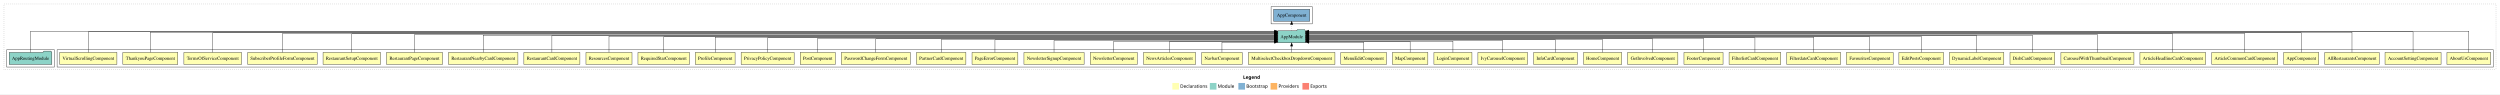
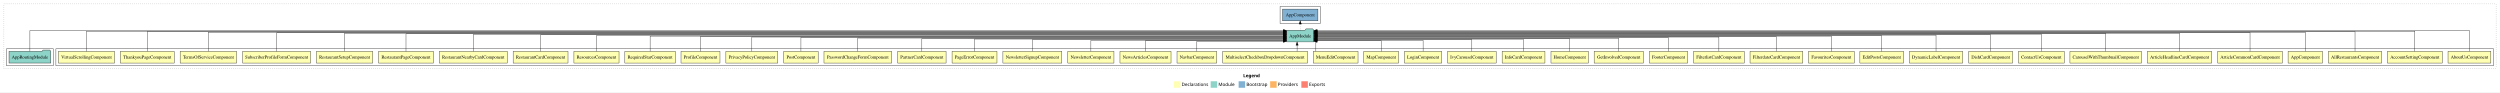
- <svg xmlns="http://www.w3.org/2000/svg" width="7533pt" height="284pt" viewBox="0.00 0.00 7533.00 284.00">
+ <svg xmlns="http://www.w3.org/2000/svg" width="7691pt" height="284pt" viewBox="0.00 0.00 7691.00 284.00">
  <g id="graph0" class="graph" transform="scale(1 1) rotate(0) translate(4 280)">
-     <polygon fill="white" stroke="transparent" points="-4,4 -4,-280 7529,-280 7529,4 -4,4" />
-     <text text-anchor="start" x="3741.51" y="-42.4" font-family="sans-serif" font-weight="bold" font-size="14.00">Legend</text>
-     <polygon fill="#ffffb3" stroke="transparent" points="3528.5,-10 3528.5,-30 3548.5,-30 3548.5,-10 3528.5,-10" />
-     <text text-anchor="start" x="3552.13" y="-15.4" font-family="sans-serif" font-size="14.00">  Declarations</text>
-     <polygon fill="#8dd3c7" stroke="transparent" points="3641.5,-10 3641.5,-30 3661.5,-30 3661.5,-10 3641.5,-10" />
-     <text text-anchor="start" x="3665.23" y="-15.4" font-family="sans-serif" font-size="14.00">  Module</text>
-     <polygon fill="#80b1d3" stroke="transparent" points="3727.5,-10 3727.5,-30 3747.5,-30 3747.5,-10 3727.5,-10" />
-     <text text-anchor="start" x="3751.28" y="-15.4" font-family="sans-serif" font-size="14.00">  Bootstrap</text>
-     <polygon fill="#fdb462" stroke="transparent" points="3824.5,-10 3824.5,-30 3844.5,-30 3844.5,-10 3824.5,-10" />
-     <text text-anchor="start" x="3848.17" y="-15.4" font-family="sans-serif" font-size="14.00">  Providers</text>
-     <polygon fill="#fb8072" stroke="transparent" points="3920.5,-10 3920.5,-30 3940.5,-30 3940.5,-10 3920.5,-10" />
-     <text text-anchor="start" x="3944.23" y="-15.4" font-family="sans-serif" font-size="14.00">  Exports</text>
+     <polygon fill="white" stroke="transparent" points="-4,4 -4,-280 7687,-280 7687,4 -4,4" />
+     <text text-anchor="start" x="3820.51" y="-42.4" font-family="sans-serif" font-weight="bold" font-size="14.00">Legend</text>
+     <polygon fill="#ffffb3" stroke="transparent" points="3607.5,-10 3607.5,-30 3627.5,-30 3627.5,-10 3607.5,-10" />
+     <text text-anchor="start" x="3631.13" y="-15.4" font-family="sans-serif" font-size="14.00">  Declarations</text>
+     <polygon fill="#8dd3c7" stroke="transparent" points="3720.5,-10 3720.5,-30 3740.5,-30 3740.5,-10 3720.5,-10" />
+     <text text-anchor="start" x="3744.23" y="-15.4" font-family="sans-serif" font-size="14.00">  Module</text>
+     <polygon fill="#80b1d3" stroke="transparent" points="3806.5,-10 3806.5,-30 3826.5,-30 3826.5,-10 3806.5,-10" />
+     <text text-anchor="start" x="3830.28" y="-15.4" font-family="sans-serif" font-size="14.00">  Bootstrap</text>
+     <polygon fill="#fdb462" stroke="transparent" points="3903.5,-10 3903.5,-30 3923.5,-30 3923.5,-10 3903.5,-10" />
+     <text text-anchor="start" x="3927.17" y="-15.4" font-family="sans-serif" font-size="14.00">  Providers</text>
+     <polygon fill="#fb8072" stroke="transparent" points="3999.5,-10 3999.5,-30 4019.5,-30 4019.5,-10 3999.5,-10" />
+     <text text-anchor="start" x="4023.23" y="-15.4" font-family="sans-serif" font-size="14.00">  Exports</text>
    <g id="clust1" class="cluster">
-       <polygon fill="none" stroke="black" stroke-dasharray="1,5" points="8,-70 8,-268 7517,-268 7517,-70 8,-70" />
+       <polygon fill="none" stroke="black" stroke-dasharray="1,5" points="8,-70 8,-268 7675,-268 7675,-70 8,-70" />
    </g>
    <g id="clust2" class="cluster">
-       <polygon fill="none" stroke="black" points="168,-78 168,-130 7509,-130 7509,-78 168,-78" />
-     </g>
-     <g id="clust45" class="cluster">
+       <polygon fill="none" stroke="black" points="168,-78 168,-130 7667,-130 7667,-78 168,-78" />
+     </g>
+     <g id="clust46" class="cluster">
      <polygon fill="none" stroke="black" points="16,-78 16,-130 160,-130 160,-78 16,-78" />
    </g>
-     <g id="clust47" class="cluster">
-       <polygon fill="none" stroke="black" points="3826,-208 3826,-260 3950,-260 3950,-208 3826,-208" />
+     <g id="clust48" class="cluster">
+       <polygon fill="none" stroke="black" points="3934,-208 3934,-260 4058,-260 4058,-208 3934,-208" />
    </g>
    <g id="node1" class="node">
-       <polygon fill="#ffffb3" stroke="black" points="7500.88,-122 7369.12,-122 7369.12,-86 7500.88,-86 7500.88,-122" />
-       <text text-anchor="middle" x="7435" y="-99.8" font-family="Times,serif" font-size="14.00">AboutUsComponent</text>
-     </g>
-     <g id="node43" class="node">
-       <polygon fill="#8dd3c7" stroke="black" points="3929.66,-187 3926.66,-191 3905.66,-191 3902.66,-187 3846.34,-187 3846.34,-151 3929.66,-151 3929.66,-187" />
-       <text text-anchor="middle" x="3888" y="-164.8" font-family="Times,serif" font-size="14.00">AppModule</text>
+       <polygon fill="#ffffb3" stroke="black" points="7658.88,-122 7527.12,-122 7527.12,-86 7658.88,-86 7658.88,-122" />
+       <text text-anchor="middle" x="7593" y="-99.8" font-family="Times,serif" font-size="14.00">AboutUsComponent</text>
+     </g>
+     <g id="node44" class="node">
+       <polygon fill="#8dd3c7" stroke="black" points="4037.66,-187 4034.66,-191 4013.66,-191 4010.66,-187 3954.34,-187 3954.34,-151 4037.66,-151 4037.66,-187" />
+       <text text-anchor="middle" x="3996" y="-164.8" font-family="Times,serif" font-size="14.00">AppModule</text>
    </g>
    <g id="edge1" class="edge">
-       <path fill="none" stroke="black" d="M7435,-122.2C7435,-146.36 7435,-186 7435,-186 7435,-186 3939.68,-186 3939.68,-186" />
-       <polygon fill="black" stroke="black" points="3939.68,-182.5 3929.68,-186 3939.68,-189.5 3939.68,-182.5" />
+       <path fill="none" stroke="black" d="M7593,-122.2C7593,-146.36 7593,-186 7593,-186 7593,-186 4047.95,-186 4047.95,-186" />
+       <polygon fill="black" stroke="black" points="4047.95,-182.5 4037.95,-186 4047.95,-189.5 4047.95,-182.5" />
    </g>
    <g id="node2" class="node">
-       <polygon fill="#ffffb3" stroke="black" points="7351.43,-122 7182.57,-122 7182.57,-86 7351.43,-86 7351.43,-122" />
-       <text text-anchor="middle" x="7267" y="-99.8" font-family="Times,serif" font-size="14.00">AccountSettingComponent</text>
+       <polygon fill="#ffffb3" stroke="black" points="7509.43,-122 7340.57,-122 7340.57,-86 7509.43,-86 7509.43,-122" />
+       <text text-anchor="middle" x="7425" y="-99.8" font-family="Times,serif" font-size="14.00">AccountSettingComponent</text>
    </g>
    <g id="edge2" class="edge">
-       <path fill="none" stroke="black" d="M7267,-122.15C7267,-145.76 7267,-184 7267,-184 7267,-184 3939.81,-184 3939.81,-184" />
-       <polygon fill="black" stroke="black" points="3939.81,-180.5 3929.81,-184 3939.81,-187.5 3939.81,-180.5" />
+       <path fill="none" stroke="black" d="M7425,-122.15C7425,-145.76 7425,-184 7425,-184 7425,-184 4047.81,-184 4047.81,-184" />
+       <polygon fill="black" stroke="black" points="4047.81,-180.5 4037.81,-184 4047.81,-187.5 4047.81,-180.5" />
    </g>
    <g id="node3" class="node">
-       <polygon fill="#ffffb3" stroke="black" points="7165.03,-122 7000.97,-122 7000.97,-86 7165.03,-86 7165.03,-122" />
-       <text text-anchor="middle" x="7083" y="-99.8" font-family="Times,serif" font-size="14.00">AllRestaurantsComponent</text>
+       <polygon fill="#ffffb3" stroke="black" points="7323.03,-122 7158.97,-122 7158.97,-86 7323.03,-86 7323.03,-122" />
+       <text text-anchor="middle" x="7241" y="-99.8" font-family="Times,serif" font-size="14.00">AllRestaurantsComponent</text>
    </g>
    <g id="edge3" class="edge">
-       <path fill="none" stroke="black" d="M7083,-122.32C7083,-145.66 7083,-183 7083,-183 7083,-183 3939.86,-183 3939.86,-183" />
-       <polygon fill="black" stroke="black" points="3939.86,-179.5 3929.86,-183 3939.86,-186.5 3939.86,-179.5" />
+       <path fill="none" stroke="black" d="M7241,-122.32C7241,-145.66 7241,-183 7241,-183 7241,-183 4047.92,-183 4047.92,-183" />
+       <polygon fill="black" stroke="black" points="4047.92,-179.5 4037.92,-183 4047.92,-186.5 4047.92,-179.5" />
    </g>
    <g id="node4" class="node">
-       <polygon fill="#ffffb3" stroke="black" points="6982.94,-122 6877.06,-122 6877.06,-86 6982.94,-86 6982.94,-122" />
-       <text text-anchor="middle" x="6930" y="-99.8" font-family="Times,serif" font-size="14.00">AppComponent</text>
+       <polygon fill="#ffffb3" stroke="black" points="7140.94,-122 7035.06,-122 7035.06,-86 7140.94,-86 7140.94,-122" />
+       <text text-anchor="middle" x="7088" y="-99.8" font-family="Times,serif" font-size="14.00">AppComponent</text>
    </g>
    <g id="edge4" class="edge">
-       <path fill="none" stroke="black" d="M6930,-122.25C6930,-145.02 6930,-181 6930,-181 6930,-181 3939.85,-181 3939.85,-181" />
-       <polygon fill="black" stroke="black" points="3939.85,-177.5 3929.85,-181 3939.84,-184.5 3939.85,-177.5" />
+       <path fill="none" stroke="black" d="M7088,-122.25C7088,-145.02 7088,-181 7088,-181 7088,-181 4047.66,-181 4047.66,-181" />
+       <polygon fill="black" stroke="black" points="4047.66,-177.5 4037.66,-181 4047.66,-184.5 4047.66,-177.5" />
    </g>
    <g id="node5" class="node">
-       <polygon fill="#ffffb3" stroke="black" points="6859.53,-122 6660.47,-122 6660.47,-86 6859.53,-86 6859.53,-122" />
-       <text text-anchor="middle" x="6760" y="-99.8" font-family="Times,serif" font-size="14.00">ArticleCommonCardComponent</text>
+       <polygon fill="#ffffb3" stroke="black" points="7017.53,-122 6818.47,-122 6818.47,-86 7017.53,-86 7017.53,-122" />
+       <text text-anchor="middle" x="6918" y="-99.8" font-family="Times,serif" font-size="14.00">ArticleCommonCardComponent</text>
    </g>
    <g id="edge5" class="edge">
-       <path fill="none" stroke="black" d="M6760,-122.16C6760,-144.35 6760,-179 6760,-179 6760,-179 3939.71,-179 3939.71,-179" />
-       <polygon fill="black" stroke="black" points="3939.71,-175.5 3929.71,-179 3939.71,-182.5 3939.71,-175.5" />
+       <path fill="none" stroke="black" d="M6918,-122.01C6918,-144.49 6918,-180 6918,-180 6918,-180 4047.87,-180 4047.87,-180" />
+       <polygon fill="black" stroke="black" points="4047.87,-176.5 4037.87,-180 4047.87,-183.5 4047.87,-176.5" />
    </g>
    <g id="node6" class="node">
-       <polygon fill="#ffffb3" stroke="black" points="6641.94,-122 6444.06,-122 6444.06,-86 6641.94,-86 6641.94,-122" />
-       <text text-anchor="middle" x="6543" y="-99.8" font-family="Times,serif" font-size="14.00">ArticleHeadlineCardComponent</text>
+       <polygon fill="#ffffb3" stroke="black" points="6799.94,-122 6602.06,-122 6602.06,-86 6799.94,-86 6799.94,-122" />
+       <text text-anchor="middle" x="6701" y="-99.8" font-family="Times,serif" font-size="14.00">ArticleHeadlineCardComponent</text>
    </g>
    <g id="edge6" class="edge">
-       <path fill="none" stroke="black" d="M6543,-122.29C6543,-144.21 6543,-178 6543,-178 6543,-178 3939.7,-178 3939.7,-178" />
-       <polygon fill="black" stroke="black" points="3939.7,-174.5 3929.7,-178 3939.7,-181.5 3939.7,-174.5" />
+       <path fill="none" stroke="black" d="M6701,-122.29C6701,-144.21 6701,-178 6701,-178 6701,-178 4047.68,-178 4047.68,-178" />
+       <polygon fill="black" stroke="black" points="4047.68,-174.5 4037.68,-178 4047.68,-181.5 4047.68,-174.5" />
    </g>
    <g id="node7" class="node">
-       <polygon fill="#ffffb3" stroke="black" points="6426.03,-122 6205.97,-122 6205.97,-86 6426.03,-86 6426.03,-122" />
-       <text text-anchor="middle" x="6316" y="-99.8" font-family="Times,serif" font-size="14.00">CarouselWithThumbnailComponent</text>
+       <polygon fill="#ffffb3" stroke="black" points="6584.03,-122 6363.97,-122 6363.97,-86 6584.03,-86 6584.03,-122" />
+       <text text-anchor="middle" x="6474" y="-99.8" font-family="Times,serif" font-size="14.00">CarouselWithThumbnailComponent</text>
    </g>
    <g id="edge7" class="edge">
-       <path fill="none" stroke="black" d="M6316,-122.17C6316,-143.5 6316,-176 6316,-176 6316,-176 3939.89,-176 3939.89,-176" />
-       <polygon fill="black" stroke="black" points="3939.89,-172.5 3929.89,-176 3939.89,-179.5 3939.89,-172.5" />
+       <path fill="none" stroke="black" d="M6474,-122.04C6474,-143.66 6474,-177 6474,-177 6474,-177 4047.71,-177 4047.71,-177" />
+       <polygon fill="black" stroke="black" points="4047.71,-173.5 4037.71,-177 4047.71,-180.5 4047.71,-173.5" />
    </g>
    <g id="node8" class="node">
+       <polygon fill="#ffffb3" stroke="black" points="6346.43,-122 6205.57,-122 6205.57,-86 6346.43,-86 6346.43,-122" />
+       <text text-anchor="middle" x="6276" y="-99.8" font-family="Times,serif" font-size="14.00">ContactUsComponent</text>
+     </g>
+     <g id="edge8" class="edge">
+       <path fill="none" stroke="black" d="M6276,-122.28C6276,-143.32 6276,-175 6276,-175 6276,-175 4048.01,-175 4048.01,-175" />
+       <polygon fill="black" stroke="black" points="4048.01,-171.5 4038.01,-175 4048.01,-178.5 4048.01,-171.5" />
+     </g>
+     <g id="node9" class="node">
      <polygon fill="#ffffb3" stroke="black" points="6187.49,-122 6052.51,-122 6052.51,-86 6187.49,-86 6187.49,-122" />
      <text text-anchor="middle" x="6120" y="-99.8" font-family="Times,serif" font-size="14.00">DishCardComponent</text>
    </g>
-     <g id="edge8" class="edge">
-       <path fill="none" stroke="black" d="M6120,-122.03C6120,-142.77 6120,-174 6120,-174 6120,-174 3940.1,-174 3940.1,-174" />
-       <polygon fill="black" stroke="black" points="3940.1,-170.5 3930.1,-174 3940.1,-177.5 3940.1,-170.5" />
-     </g>
-     <g id="node9" class="node">
+     <g id="edge9" class="edge">
+       <path fill="none" stroke="black" d="M6120,-122.13C6120,-142.57 6120,-173 6120,-173 6120,-173 4047.95,-173 4047.95,-173" />
+       <polygon fill="black" stroke="black" points="4047.95,-169.5 4037.95,-173 4047.95,-176.5 4047.95,-169.5" />
+     </g>
+     <g id="node10" class="node">
      <polygon fill="#ffffb3" stroke="black" points="6034.02,-122 5869.98,-122 5869.98,-86 6034.02,-86 6034.02,-122" />
      <text text-anchor="middle" x="5952" y="-99.8" font-family="Times,serif" font-size="14.00">DynamicLabelComponent</text>
    </g>
-     <g id="edge9" class="edge">
-       <path fill="none" stroke="black" d="M5952,-122.13C5952,-142.57 5952,-173 5952,-173 5952,-173 3939.7,-173 3939.7,-173" />
-       <polygon fill="black" stroke="black" points="3939.7,-169.5 3929.7,-173 3939.7,-176.5 3939.7,-169.5" />
-     </g>
-     <g id="node10" class="node">
+     <g id="edge10" class="edge">
+       <path fill="none" stroke="black" d="M5952,-122.22C5952,-142.37 5952,-172 5952,-172 5952,-172 4047.76,-172 4047.76,-172" />
+       <polygon fill="black" stroke="black" points="4047.76,-168.5 4037.76,-172 4047.76,-175.5 4047.76,-168.5" />
+     </g>
+     <g id="node11" class="node">
      <polygon fill="#ffffb3" stroke="black" points="5852.23,-122 5717.77,-122 5717.77,-86 5852.23,-86 5852.23,-122" />
      <text text-anchor="middle" x="5785" y="-99.8" font-family="Times,serif" font-size="14.00">EditPostsComponent</text>
    </g>
-     <g id="edge10" class="edge">
-       <path fill="none" stroke="black" d="M5785,-122.31C5785,-142.15 5785,-171 5785,-171 5785,-171 3939.83,-171 3939.83,-171" />
-       <polygon fill="black" stroke="black" points="3939.83,-167.5 3929.83,-171 3939.83,-174.5 3939.83,-167.5" />
-     </g>
-     <g id="node11" class="node">
+     <g id="edge11" class="edge">
+       <path fill="none" stroke="black" d="M5785,-122.03C5785,-141.58 5785,-170 5785,-170 5785,-170 4048.02,-170 4048.02,-170" />
+       <polygon fill="black" stroke="black" points="4048.02,-166.5 4038.02,-170 4048.02,-173.5 4048.02,-166.5" />
+     </g>
+     <g id="node12" class="node">
      <polygon fill="#ffffb3" stroke="black" points="5700.43,-122 5559.57,-122 5559.57,-86 5700.43,-86 5700.43,-122" />
      <text text-anchor="middle" x="5630" y="-99.8" font-family="Times,serif" font-size="14.00">FavouritesComponent</text>
    </g>
-     <g id="edge11" class="edge">
-       <path fill="none" stroke="black" d="M5630,-122.11C5630,-141.34 5630,-169 5630,-169 5630,-169 3939.77,-169 3939.77,-169" />
-       <polygon fill="black" stroke="black" points="3939.77,-165.5 3929.77,-169 3939.77,-172.5 3939.77,-165.5" />
-     </g>
-     <g id="node12" class="node">
+     <g id="edge12" class="edge">
+       <path fill="none" stroke="black" d="M5630,-122.11C5630,-141.34 5630,-169 5630,-169 5630,-169 4048.03,-169 4048.03,-169" />
+       <polygon fill="black" stroke="black" points="4048.03,-165.5 4038.03,-169 4048.03,-172.5 4048.03,-165.5" />
+     </g>
+     <g id="node13" class="node">
      <polygon fill="#ffffb3" stroke="black" points="5542.19,-122 5379.81,-122 5379.81,-86 5542.19,-86 5542.19,-122" />
      <text text-anchor="middle" x="5461" y="-99.8" font-family="Times,serif" font-size="14.00">FilterdateCardComponent</text>
    </g>
-     <g id="edge12" class="edge">
-       <path fill="none" stroke="black" d="M5461,-122.17C5461,-141.09 5461,-168 5461,-168 5461,-168 3939.67,-168 3939.67,-168" />
-       <polygon fill="black" stroke="black" points="3939.67,-164.5 3929.67,-168 3939.67,-171.5 3939.67,-164.5" />
-     </g>
-     <g id="node13" class="node">
+     <g id="edge13" class="edge">
+       <path fill="none" stroke="black" d="M5461,-122.22C5461,-140.83 5461,-167 5461,-167 5461,-167 4047.87,-167 4047.87,-167" />
+       <polygon fill="black" stroke="black" points="4047.87,-163.5 4037.87,-167 4047.87,-170.5 4047.87,-163.5" />
+     </g>
+     <g id="node14" class="node">
      <polygon fill="#ffffb3" stroke="black" points="5361.99,-122 5206.01,-122 5206.01,-86 5361.99,-86 5361.99,-122" />
      <text text-anchor="middle" x="5284" y="-99.8" font-family="Times,serif" font-size="14.00">FilterlistCardComponent</text>
    </g>
-     <g id="edge13" class="edge">
-       <path fill="none" stroke="black" d="M5284,-122.27C5284,-140.56 5284,-166 5284,-166 5284,-166 3939.78,-166 3939.78,-166" />
-       <polygon fill="black" stroke="black" points="3939.78,-162.5 3929.78,-166 3939.78,-169.5 3939.78,-162.5" />
-     </g>
-     <g id="node14" class="node">
+     <g id="edge14" class="edge">
+       <path fill="none" stroke="black" d="M5284,-122.27C5284,-140.56 5284,-166 5284,-166 5284,-166 4047.76,-166 4047.76,-166" />
+       <polygon fill="black" stroke="black" points="4047.76,-162.5 4037.76,-166 4047.76,-169.5 4047.76,-162.5" />
+     </g>
+     <g id="node15" class="node">
      <polygon fill="#ffffb3" stroke="black" points="5187.88,-122 5070.12,-122 5070.12,-86 5187.88,-86 5187.88,-122" />
      <text text-anchor="middle" x="5129" y="-99.8" font-family="Times,serif" font-size="14.00">FooterComponent</text>
    </g>
-     <g id="edge14" class="edge">
-       <path fill="none" stroke="black" d="M5129,-122.3C5129,-140.27 5129,-165 5129,-165 5129,-165 3940,-165 3940,-165" />
-       <polygon fill="black" stroke="black" points="3940,-161.5 3930,-165 3940,-168.5 3940,-161.5" />
-     </g>
-     <g id="node15" class="node">
+     <g id="edge15" class="edge">
+       <path fill="none" stroke="black" d="M5129,-122C5129,-139.68 5129,-164 5129,-164 5129,-164 4047.67,-164 4047.67,-164" />
+       <polygon fill="black" stroke="black" points="4047.67,-160.5 4037.67,-164 4047.67,-167.5 4047.67,-160.5" />
+     </g>
+     <g id="node16" class="node">
      <polygon fill="#ffffb3" stroke="black" points="5051.81,-122 4900.19,-122 4900.19,-86 5051.81,-86 5051.81,-122" />
      <text text-anchor="middle" x="4976" y="-99.8" font-family="Times,serif" font-size="14.00">GetInvolvedComponent</text>
    </g>
-     <g id="edge15" class="edge">
-       <path fill="none" stroke="black" d="M4976,-122.02C4976,-139.37 4976,-163 4976,-163 4976,-163 3939.98,-163 3939.98,-163" />
-       <polygon fill="black" stroke="black" points="3939.98,-159.5 3929.98,-163 3939.98,-166.5 3939.98,-159.5" />
-     </g>
-     <g id="node16" class="node">
+     <g id="edge16" class="edge">
+       <path fill="none" stroke="black" d="M4976,-122.03C4976,-139.06 4976,-162 4976,-162 4976,-162 4047.8,-162 4047.8,-162" />
+       <polygon fill="black" stroke="black" points="4047.8,-158.5 4037.8,-162 4047.8,-165.5 4047.8,-158.5" />
+     </g>
+     <g id="node17" class="node">
      <polygon fill="#ffffb3" stroke="black" points="4882.55,-122 4767.45,-122 4767.45,-86 4882.55,-86 4882.55,-122" />
      <text text-anchor="middle" x="4825" y="-99.8" font-family="Times,serif" font-size="14.00">HomeComponent</text>
    </g>
-     <g id="edge16" class="edge">
-       <path fill="none" stroke="black" d="M4825,-122.04C4825,-138.73 4825,-161 4825,-161 4825,-161 3939.78,-161 3939.78,-161" />
-       <polygon fill="black" stroke="black" points="3939.78,-157.5 3929.78,-161 3939.78,-164.5 3939.78,-157.5" />
-     </g>
-     <g id="node17" class="node">
+     <g id="edge17" class="edge">
+       <path fill="none" stroke="black" d="M4825,-122.04C4825,-138.73 4825,-161 4825,-161 4825,-161 4047.68,-161 4047.68,-161" />
+       <polygon fill="black" stroke="black" points="4047.68,-157.5 4037.68,-161 4047.68,-164.5 4047.68,-157.5" />
+     </g>
+     <g id="node18" class="node">
      <polygon fill="#ffffb3" stroke="black" points="4748.87,-122 4617.13,-122 4617.13,-86 4748.87,-86 4748.87,-122" />
      <text text-anchor="middle" x="4683" y="-99.8" font-family="Times,serif" font-size="14.00">InfoCardComponent</text>
    </g>
-     <g id="edge17" class="edge">
-       <path fill="none" stroke="black" d="M4683,-122.03C4683,-138.4 4683,-160 4683,-160 4683,-160 3939.9,-160 3939.9,-160" />
-       <polygon fill="black" stroke="black" points="3939.9,-156.5 3929.9,-160 3939.9,-163.5 3939.9,-156.5" />
-     </g>
-     <g id="node18" class="node">
+     <g id="edge18" class="edge">
+       <path fill="none" stroke="black" d="M4683,-122.01C4683,-138.05 4683,-159 4683,-159 4683,-159 4047.68,-159 4047.68,-159" />
+       <polygon fill="black" stroke="black" points="4047.68,-155.5 4037.68,-159 4047.68,-162.5 4047.68,-155.5" />
+     </g>
+     <g id="node19" class="node">
      <polygon fill="#ffffb3" stroke="black" points="4598.75,-122 4449.25,-122 4449.25,-86 4598.75,-86 4598.75,-122" />
      <text text-anchor="middle" x="4524" y="-99.8" font-family="Times,serif" font-size="14.00">IvyCarouselComponent</text>
    </g>
-     <g id="edge18" class="edge">
-       <path fill="none" stroke="black" d="M4524,-122.28C4524,-137.95 4524,-158 4524,-158 4524,-158 3939.73,-158 3939.73,-158" />
-       <polygon fill="black" stroke="black" points="3939.73,-154.5 3929.73,-158 3939.73,-161.5 3939.73,-154.5" />
-     </g>
-     <g id="node19" class="node">
+     <g id="edge19" class="edge">
+       <path fill="none" stroke="black" d="M4524,-122.28C4524,-137.95 4524,-158 4524,-158 4524,-158 4047.87,-158 4047.87,-158" />
+       <polygon fill="black" stroke="black" points="4047.87,-154.5 4037.87,-158 4047.87,-161.5 4047.87,-154.5" />
+     </g>
+     <g id="node20" class="node">
      <polygon fill="#ffffb3" stroke="black" points="4431.28,-122 4316.72,-122 4316.72,-86 4431.28,-86 4431.28,-122" />
      <text text-anchor="middle" x="4374" y="-99.8" font-family="Times,serif" font-size="14.00">LoginComponent</text>
    </g>
-     <g id="edge19" class="edge">
-       <path fill="none" stroke="black" d="M4374,-122.19C4374,-137.18 4374,-156 4374,-156 4374,-156 3939.86,-156 3939.86,-156" />
-       <polygon fill="black" stroke="black" points="3939.86,-152.5 3929.86,-156 3939.86,-159.5 3939.86,-152.5" />
-     </g>
-     <g id="node20" class="node">
+     <g id="edge20" class="edge">
+       <path fill="none" stroke="black" d="M4374,-122.19C4374,-137.18 4374,-156 4374,-156 4374,-156 4047.9,-156 4047.9,-156" />
+       <polygon fill="black" stroke="black" points="4047.9,-152.5 4037.9,-156 4047.9,-159.5 4047.9,-152.5" />
+     </g>
+     <g id="node21" class="node">
      <polygon fill="#ffffb3" stroke="black" points="4298.49,-122 4191.51,-122 4191.51,-86 4298.49,-86 4298.49,-122" />
      <text text-anchor="middle" x="4245" y="-99.8" font-family="Times,serif" font-size="14.00">MapComponent</text>
    </g>
-     <g id="edge20" class="edge">
-       <path fill="none" stroke="black" d="M4245,-122.12C4245,-136.78 4245,-155 4245,-155 4245,-155 3940,-155 3940,-155" />
-       <polygon fill="black" stroke="black" points="3940,-151.5 3930,-155 3940,-158.5 3940,-151.5" />
-     </g>
-     <g id="node21" class="node">
+     <g id="edge21" class="edge">
+       <path fill="none" stroke="black" d="M4245,-122.12C4245,-136.78 4245,-155 4245,-155 4245,-155 4047.68,-155 4047.68,-155" />
+       <polygon fill="black" stroke="black" points="4047.68,-151.5 4037.68,-155 4047.68,-158.5 4047.68,-151.5" />
+     </g>
+     <g id="node22" class="node">
      <polygon fill="#ffffb3" stroke="black" points="4173.83,-122 4036.17,-122 4036.17,-86 4173.83,-86 4173.83,-122" />
      <text text-anchor="middle" x="4105" y="-99.8" font-family="Times,serif" font-size="14.00">MenuEditComponent</text>
    </g>
-     <g id="edge21" class="edge">
-       <path fill="none" stroke="black" d="M4105,-122.25C4105,-136.18 4105,-153 4105,-153 4105,-153 3939.84,-153 3939.84,-153" />
-       <polygon fill="black" stroke="black" points="3939.84,-149.5 3929.84,-153 3939.84,-156.5 3939.84,-149.5" />
-     </g>
-     <g id="node22" class="node">
+     <g id="edge22" class="edge">
+       <path fill="none" stroke="black" d="M4044.15,-122.25C4044.15,-136.18 4044.15,-153 4044.15,-153 4044.15,-153 4043.52,-153 4043.52,-153" />
+       <polygon fill="black" stroke="black" points="4047.85,-149.5 4037.85,-153 4047.85,-156.5 4047.85,-149.5" />
+     </g>
+     <g id="node23" class="node">
      <polygon fill="#ffffb3" stroke="black" points="4018.46,-122 3757.54,-122 3757.54,-86 4018.46,-86 4018.46,-122" />
      <text text-anchor="middle" x="3888" y="-99.8" font-family="Times,serif" font-size="14.00">MultiselectCheckboxDropdownComponent</text>
    </g>
-     <g id="edge22" class="edge">
-       <path fill="none" stroke="black" d="M3888,-122.11C3888,-122.11 3888,-140.99 3888,-140.99" />
-       <polygon fill="black" stroke="black" points="3884.5,-140.99 3888,-150.99 3891.5,-140.99 3884.5,-140.99" />
-     </g>
-     <g id="node23" class="node">
+     <g id="edge23" class="edge">
+       <path fill="none" stroke="black" d="M3986.33,-122.11C3986.33,-122.11 3986.33,-140.99 3986.33,-140.99" />
+       <polygon fill="black" stroke="black" points="3982.83,-140.99 3986.33,-150.99 3989.83,-140.99 3982.83,-140.99" />
+     </g>
+     <g id="node24" class="node">
      <polygon fill="#ffffb3" stroke="black" points="3739.03,-122 3616.97,-122 3616.97,-86 3739.03,-86 3739.03,-122" />
      <text text-anchor="middle" x="3678" y="-99.8" font-family="Times,serif" font-size="14.00">NavbarComponent</text>
    </g>
-     <g id="edge23" class="edge">
-       <path fill="none" stroke="black" d="M3678,-122.25C3678,-136.18 3678,-153 3678,-153 3678,-153 3836.26,-153 3836.26,-153" />
-       <polygon fill="black" stroke="black" points="3836.26,-156.5 3846.26,-153 3836.26,-149.5 3836.26,-156.5" />
-     </g>
-     <g id="node24" class="node">
+     <g id="edge24" class="edge">
+       <path fill="none" stroke="black" d="M3678,-122.25C3678,-136.18 3678,-153 3678,-153 3678,-153 3944.1,-153 3944.1,-153" />
+       <polygon fill="black" stroke="black" points="3944.1,-156.5 3954.1,-153 3944.1,-149.5 3944.1,-156.5" />
+     </g>
+     <g id="node25" class="node">
      <polygon fill="#ffffb3" stroke="black" points="3598.52,-122 3441.48,-122 3441.48,-86 3598.52,-86 3598.52,-122" />
      <text text-anchor="middle" x="3520" y="-99.8" font-family="Times,serif" font-size="14.00">NewsArticlesComponent</text>
    </g>
-     <g id="edge24" class="edge">
-       <path fill="none" stroke="black" d="M3520,-122.12C3520,-136.78 3520,-155 3520,-155 3520,-155 3836.14,-155 3836.14,-155" />
-       <polygon fill="black" stroke="black" points="3836.14,-158.5 3846.14,-155 3836.14,-151.5 3836.14,-158.5" />
-     </g>
-     <g id="node25" class="node">
+     <g id="edge25" class="edge">
+       <path fill="none" stroke="black" d="M3520,-122.12C3520,-136.78 3520,-155 3520,-155 3520,-155 3944.18,-155 3944.18,-155" />
+       <polygon fill="black" stroke="black" points="3944.18,-158.5 3954.18,-155 3944.18,-151.5 3944.18,-158.5" />
+     </g>
+     <g id="node26" class="node">
      <polygon fill="#ffffb3" stroke="black" points="3422.97,-122 3281.03,-122 3281.03,-86 3422.97,-86 3422.97,-122" />
      <text text-anchor="middle" x="3352" y="-99.8" font-family="Times,serif" font-size="14.00">NewsletterComponent</text>
    </g>
-     <g id="edge25" class="edge">
-       <path fill="none" stroke="black" d="M3352,-122.19C3352,-137.18 3352,-156 3352,-156 3352,-156 3835.94,-156 3835.94,-156" />
-       <polygon fill="black" stroke="black" points="3835.94,-159.5 3845.94,-156 3835.94,-152.5 3835.94,-159.5" />
-     </g>
-     <g id="node26" class="node">
+     <g id="edge26" class="edge">
+       <path fill="none" stroke="black" d="M3352,-122.19C3352,-137.18 3352,-156 3352,-156 3352,-156 3944.24,-156 3944.24,-156" />
+       <polygon fill="black" stroke="black" points="3944.24,-159.5 3954.24,-156 3944.24,-152.5 3944.24,-159.5" />
+     </g>
+     <g id="node27" class="node">
      <polygon fill="#ffffb3" stroke="black" points="3262.64,-122 3081.36,-122 3081.36,-86 3262.64,-86 3262.64,-122" />
      <text text-anchor="middle" x="3172" y="-99.8" font-family="Times,serif" font-size="14.00">NewsletterSignupComponent</text>
    </g>
-     <g id="edge26" class="edge">
-       <path fill="none" stroke="black" d="M3172,-122.28C3172,-137.95 3172,-158 3172,-158 3172,-158 3836.15,-158 3836.15,-158" />
-       <polygon fill="black" stroke="black" points="3836.15,-161.5 3846.15,-158 3836.15,-154.5 3836.15,-161.5" />
-     </g>
-     <g id="node27" class="node">
+     <g id="edge27" class="edge">
+       <path fill="none" stroke="black" d="M3172,-122.28C3172,-137.95 3172,-158 3172,-158 3172,-158 3944.29,-158 3944.29,-158" />
+       <polygon fill="black" stroke="black" points="3944.29,-161.5 3954.29,-158 3944.29,-154.5 3944.29,-161.5" />
+     </g>
+     <g id="node28" class="node">
      <polygon fill="#ffffb3" stroke="black" points="3063.08,-122 2924.92,-122 2924.92,-86 3063.08,-86 3063.08,-122" />
      <text text-anchor="middle" x="2994" y="-99.8" font-family="Times,serif" font-size="14.00">PageErrorComponent</text>
    </g>
-     <g id="edge27" class="edge">
-       <path fill="none" stroke="black" d="M2994,-122.03C2994,-138.4 2994,-160 2994,-160 2994,-160 3836.08,-160 3836.08,-160" />
-       <polygon fill="black" stroke="black" points="3836.08,-163.5 3846.08,-160 3836.08,-156.5 3836.08,-163.5" />
-     </g>
-     <g id="node28" class="node">
+     <g id="edge28" class="edge">
+       <path fill="none" stroke="black" d="M2994,-122.03C2994,-138.4 2994,-160 2994,-160 2994,-160 3944.22,-160 3944.22,-160" />
+       <polygon fill="black" stroke="black" points="3944.22,-163.5 3954.22,-160 3944.22,-156.5 3944.22,-163.5" />
+     </g>
+     <g id="node29" class="node">
      <polygon fill="#ffffb3" stroke="black" points="2906.47,-122 2757.53,-122 2757.53,-86 2906.47,-86 2906.47,-122" />
      <text text-anchor="middle" x="2832" y="-99.8" font-family="Times,serif" font-size="14.00">PartnerCardComponent</text>
    </g>
-     <g id="edge28" class="edge">
-       <path fill="none" stroke="black" d="M2832,-122.04C2832,-138.73 2832,-161 2832,-161 2832,-161 3836.28,-161 3836.28,-161" />
-       <polygon fill="black" stroke="black" points="3836.28,-164.5 3846.28,-161 3836.28,-157.5 3836.28,-164.5" />
-     </g>
-     <g id="node29" class="node">
+     <g id="edge29" class="edge">
+       <path fill="none" stroke="black" d="M2832,-122.04C2832,-138.73 2832,-161 2832,-161 2832,-161 3944.23,-161 3944.23,-161" />
+       <polygon fill="black" stroke="black" points="3944.23,-164.5 3954.23,-161 3944.23,-157.5 3944.23,-164.5" />
+     </g>
+     <g id="node30" class="node">
      <polygon fill="#ffffb3" stroke="black" points="2739.09,-122 2530.91,-122 2530.91,-86 2739.09,-86 2739.09,-122" />
      <text text-anchor="middle" x="2635" y="-99.8" font-family="Times,serif" font-size="14.00">PasswordChangeFormComponent</text>
    </g>
-     <g id="edge29" class="edge">
-       <path fill="none" stroke="black" d="M2635,-122.02C2635,-139.37 2635,-163 2635,-163 2635,-163 3836.31,-163 3836.31,-163" />
-       <polygon fill="black" stroke="black" points="3836.31,-166.5 3846.31,-163 3836.31,-159.5 3836.31,-166.5" />
-     </g>
-     <g id="node30" class="node">
+     <g id="edge30" class="edge">
+       <path fill="none" stroke="black" d="M2635,-122.02C2635,-139.37 2635,-163 2635,-163 2635,-163 3944.15,-163 3944.15,-163" />
+       <polygon fill="black" stroke="black" points="3944.15,-166.5 3954.15,-163 3944.15,-159.5 3944.15,-166.5" />
+     </g>
+     <g id="node31" class="node">
      <polygon fill="#ffffb3" stroke="black" points="2512.95,-122 2407.05,-122 2407.05,-86 2512.95,-86 2512.95,-122" />
      <text text-anchor="middle" x="2460" y="-99.8" font-family="Times,serif" font-size="14.00">PostComponent</text>
    </g>
-     <g id="edge30" class="edge">
-       <path fill="none" stroke="black" d="M2460,-122.3C2460,-140.27 2460,-165 2460,-165 2460,-165 3836.04,-165 3836.04,-165" />
-       <polygon fill="black" stroke="black" points="3836.04,-168.5 3846.04,-165 3836.04,-161.5 3836.04,-168.5" />
-     </g>
-     <g id="node31" class="node">
+     <g id="edge31" class="edge">
+       <path fill="none" stroke="black" d="M2460,-122.3C2460,-140.27 2460,-165 2460,-165 2460,-165 3944.12,-165 3944.12,-165" />
+       <polygon fill="black" stroke="black" points="3944.12,-168.5 3954.12,-165 3944.12,-161.5 3944.12,-168.5" />
+     </g>
+     <g id="node32" class="node">
      <polygon fill="#ffffb3" stroke="black" points="2388.87,-122 2229.13,-122 2229.13,-86 2388.87,-86 2388.87,-122" />
      <text text-anchor="middle" x="2309" y="-99.8" font-family="Times,serif" font-size="14.00">PrivacyPolicyComponent</text>
    </g>
-     <g id="edge31" class="edge">
-       <path fill="none" stroke="black" d="M2309,-122.27C2309,-140.56 2309,-166 2309,-166 2309,-166 3836.17,-166 3836.17,-166" />
-       <polygon fill="black" stroke="black" points="3836.17,-169.5 3846.17,-166 3836.17,-162.5 3836.17,-169.5" />
-     </g>
-     <g id="node32" class="node">
+     <g id="edge32" class="edge">
+       <path fill="none" stroke="black" d="M2309,-122.27C2309,-140.56 2309,-166 2309,-166 2309,-166 3944.3,-166 3944.3,-166" />
+       <polygon fill="black" stroke="black" points="3944.3,-169.5 3954.3,-166 3944.3,-162.5 3944.3,-169.5" />
+     </g>
+     <g id="node33" class="node">
      <polygon fill="#ffffb3" stroke="black" points="2210.93,-122 2091.07,-122 2091.07,-86 2210.93,-86 2210.93,-122" />
      <text text-anchor="middle" x="2151" y="-99.8" font-family="Times,serif" font-size="14.00">ProfileComponent</text>
    </g>
-     <g id="edge32" class="edge">
-       <path fill="none" stroke="black" d="M2151,-122.17C2151,-141.09 2151,-168 2151,-168 2151,-168 3835.92,-168 3835.92,-168" />
-       <polygon fill="black" stroke="black" points="3835.92,-171.5 3845.92,-168 3835.92,-164.5 3835.92,-171.5" />
-     </g>
-     <g id="node33" class="node">
+     <g id="edge33" class="edge">
+       <path fill="none" stroke="black" d="M2151,-122.17C2151,-141.09 2151,-168 2151,-168 2151,-168 3944,-168 3944,-168" />
+       <polygon fill="black" stroke="black" points="3944,-171.5 3954,-168 3944,-164.5 3944,-171.5" />
+     </g>
+     <g id="node34" class="node">
      <polygon fill="#ffffb3" stroke="black" points="2073.7,-122 1918.3,-122 1918.3,-86 2073.7,-86 2073.7,-122" />
      <text text-anchor="middle" x="1996" y="-99.8" font-family="Times,serif" font-size="14.00">RequiredStarComponent</text>
    </g>
-     <g id="edge33" class="edge">
-       <path fill="none" stroke="black" d="M1996,-122.11C1996,-141.34 1996,-169 1996,-169 1996,-169 3836.28,-169 3836.28,-169" />
-       <polygon fill="black" stroke="black" points="3836.28,-172.5 3846.28,-169 3836.28,-165.5 3836.28,-172.5" />
-     </g>
-     <g id="node34" class="node">
+     <g id="edge34" class="edge">
+       <path fill="none" stroke="black" d="M1996,-122.11C1996,-141.34 1996,-169 1996,-169 1996,-169 3944.23,-169 3944.23,-169" />
+       <polygon fill="black" stroke="black" points="3944.23,-172.5 3954.23,-169 3944.23,-165.5 3944.23,-172.5" />
+     </g>
+     <g id="node35" class="node">
      <polygon fill="#ffffb3" stroke="black" points="1900.36,-122 1761.64,-122 1761.64,-86 1900.36,-86 1900.36,-122" />
      <text text-anchor="middle" x="1831" y="-99.8" font-family="Times,serif" font-size="14.00">ResourcesComponent</text>
    </g>
-     <g id="edge34" class="edge">
-       <path fill="none" stroke="black" d="M1831,-122.31C1831,-142.15 1831,-171 1831,-171 1831,-171 3835.98,-171 3835.98,-171" />
-       <polygon fill="black" stroke="black" points="3835.98,-174.5 3845.98,-171 3835.98,-167.5 3835.98,-174.5" />
-     </g>
-     <g id="node35" class="node">
+     <g id="edge35" class="edge">
+       <path fill="none" stroke="black" d="M1831,-122.31C1831,-142.15 1831,-171 1831,-171 1831,-171 3944.21,-171 3944.21,-171" />
+       <polygon fill="black" stroke="black" points="3944.21,-174.5 3954.21,-171 3944.21,-167.5 3944.21,-174.5" />
+     </g>
+     <g id="node36" class="node">
      <polygon fill="#ffffb3" stroke="black" points="1743.41,-122 1574.59,-122 1574.59,-86 1743.41,-86 1743.41,-122" />
      <text text-anchor="middle" x="1659" y="-99.8" font-family="Times,serif" font-size="14.00">RestaurantCardComponent</text>
    </g>
-     <g id="edge35" class="edge">
-       <path fill="none" stroke="black" d="M1659,-122.13C1659,-142.57 1659,-173 1659,-173 1659,-173 3835.95,-173 3835.95,-173" />
-       <polygon fill="black" stroke="black" points="3835.95,-176.5 3845.95,-173 3835.95,-169.5 3835.95,-176.5" />
-     </g>
-     <g id="node36" class="node">
+     <g id="edge36" class="edge">
+       <path fill="none" stroke="black" d="M1659,-122.13C1659,-142.57 1659,-173 1659,-173 1659,-173 3944.2,-173 3944.2,-173" />
+       <polygon fill="black" stroke="black" points="3944.2,-176.5 3954.2,-173 3944.2,-169.5 3944.2,-176.5" />
+     </g>
+     <g id="node37" class="node">
      <polygon fill="#ffffb3" stroke="black" points="1556.61,-122 1347.39,-122 1347.39,-86 1556.61,-86 1556.61,-122" />
      <text text-anchor="middle" x="1452" y="-99.8" font-family="Times,serif" font-size="14.00">RestaurantNearbyCardComponent</text>
    </g>
-     <g id="edge36" class="edge">
-       <path fill="none" stroke="black" d="M1452,-122.03C1452,-142.77 1452,-174 1452,-174 1452,-174 3836.23,-174 3836.23,-174" />
-       <polygon fill="black" stroke="black" points="3836.23,-177.5 3846.23,-174 3836.23,-170.5 3836.23,-177.5" />
-     </g>
-     <g id="node37" class="node">
+     <g id="edge37" class="edge">
+       <path fill="none" stroke="black" d="M1452,-122.03C1452,-142.77 1452,-174 1452,-174 1452,-174 3944.23,-174 3944.23,-174" />
+       <polygon fill="black" stroke="black" points="3944.23,-177.5 3954.23,-174 3944.23,-170.5 3944.23,-177.5" />
+     </g>
+     <g id="node38" class="node">
      <polygon fill="#ffffb3" stroke="black" points="1329.41,-122 1160.59,-122 1160.59,-86 1329.41,-86 1329.41,-122" />
      <text text-anchor="middle" x="1245" y="-99.8" font-family="Times,serif" font-size="14.00">RestaurantPageComponent</text>
    </g>
-     <g id="edge37" class="edge">
-       <path fill="none" stroke="black" d="M1245,-122.17C1245,-143.5 1245,-176 1245,-176 1245,-176 3836.22,-176 3836.22,-176" />
-       <polygon fill="black" stroke="black" points="3836.22,-179.5 3846.22,-176 3836.22,-172.5 3836.22,-179.5" />
-     </g>
-     <g id="node38" class="node">
+     <g id="edge38" class="edge">
+       <path fill="none" stroke="black" d="M1245,-122.17C1245,-143.5 1245,-176 1245,-176 1245,-176 3944.16,-176 3944.16,-176" />
+       <polygon fill="black" stroke="black" points="3944.16,-179.5 3954.16,-176 3944.16,-172.5 3944.16,-179.5" />
+     </g>
+     <g id="node39" class="node">
      <polygon fill="#ffffb3" stroke="black" points="1142.59,-122 969.41,-122 969.41,-86 1142.59,-86 1142.59,-122" />
      <text text-anchor="middle" x="1056" y="-99.8" font-family="Times,serif" font-size="14.00">RestaurantSetupComponent</text>
    </g>
-     <g id="edge38" class="edge">
-       <path fill="none" stroke="black" d="M1056,-122.29C1056,-144.21 1056,-178 1056,-178 1056,-178 3836.32,-178 3836.32,-178" />
-       <polygon fill="black" stroke="black" points="3836.32,-181.5 3846.32,-178 3836.32,-174.5 3836.32,-181.5" />
-     </g>
-     <g id="node39" class="node">
+     <g id="edge39" class="edge">
+       <path fill="none" stroke="black" d="M1056,-122.29C1056,-144.21 1056,-178 1056,-178 1056,-178 3944.16,-178 3944.16,-178" />
+       <polygon fill="black" stroke="black" points="3944.16,-181.5 3954.16,-178 3944.16,-174.5 3944.16,-181.5" />
+     </g>
+     <g id="node40" class="node">
      <polygon fill="#ffffb3" stroke="black" points="951.63,-122 742.37,-122 742.37,-86 951.63,-86 951.63,-122" />
      <text text-anchor="middle" x="847" y="-99.8" font-family="Times,serif" font-size="14.00">SubscriberProfileFormComponent</text>
    </g>
-     <g id="edge39" class="edge">
-       <path fill="none" stroke="black" d="M847,-122.16C847,-144.35 847,-179 847,-179 847,-179 3836.17,-179 3836.17,-179" />
-       <polygon fill="black" stroke="black" points="3836.17,-182.5 3846.17,-179 3836.17,-175.5 3836.17,-182.5" />
-     </g>
-     <g id="node40" class="node">
+     <g id="edge40" class="edge">
+       <path fill="none" stroke="black" d="M847,-122.16C847,-144.35 847,-179 847,-179 847,-179 3944.16,-179 3944.16,-179" />
+       <polygon fill="black" stroke="black" points="3944.16,-182.5 3954.16,-179 3944.16,-175.5 3944.16,-182.5" />
+     </g>
+     <g id="node41" class="node">
      <polygon fill="#ffffb3" stroke="black" points="723.84,-122 550.16,-122 550.16,-86 723.84,-86 723.84,-122" />
      <text text-anchor="middle" x="637" y="-99.8" font-family="Times,serif" font-size="14.00">TermsOfServiceComponent</text>
    </g>
-     <g id="edge40" class="edge">
-       <path fill="none" stroke="black" d="M637,-122.25C637,-145.02 637,-181 637,-181 637,-181 3836.3,-181 3836.3,-181" />
-       <polygon fill="black" stroke="black" points="3836.3,-184.5 3846.3,-181 3836.3,-177.5 3836.3,-184.5" />
-     </g>
-     <g id="node41" class="node">
+     <g id="edge41" class="edge">
+       <path fill="none" stroke="black" d="M637,-122.25C637,-145.02 637,-181 637,-181 637,-181 3944.14,-181 3944.14,-181" />
+       <polygon fill="black" stroke="black" points="3944.14,-184.5 3954.14,-181 3944.14,-177.5 3944.14,-184.5" />
+     </g>
+     <g id="node42" class="node">
      <polygon fill="#ffffb3" stroke="black" points="531.81,-122 366.19,-122 366.19,-86 531.81,-86 531.81,-122" />
      <text text-anchor="middle" x="449" y="-99.8" font-family="Times,serif" font-size="14.00">ThankyouPageComponent</text>
    </g>
-     <g id="edge41" class="edge">
-       <path fill="none" stroke="black" d="M449,-122.32C449,-145.66 449,-183 449,-183 449,-183 3836.07,-183 3836.07,-183" />
-       <polygon fill="black" stroke="black" points="3836.07,-186.5 3846.07,-183 3836.07,-179.5 3836.07,-186.5" />
-     </g>
-     <g id="node42" class="node">
+     <g id="edge42" class="edge">
+       <path fill="none" stroke="black" d="M449,-122.32C449,-145.66 449,-183 449,-183 449,-183 3944.32,-183 3944.32,-183" />
+       <polygon fill="black" stroke="black" points="3944.32,-186.5 3954.32,-183 3944.32,-179.5 3944.32,-186.5" />
+     </g>
+     <g id="node43" class="node">
      <polygon fill="#ffffb3" stroke="black" points="348.32,-122 175.68,-122 175.68,-86 348.32,-86 348.32,-122" />
      <text text-anchor="middle" x="262" y="-99.8" font-family="Times,serif" font-size="14.00">VirtualScrollingComponent</text>
    </g>
-     <g id="edge42" class="edge">
-       <path fill="none" stroke="black" d="M262,-122.15C262,-145.76 262,-184 262,-184 262,-184 3836.34,-184 3836.34,-184" />
-       <polygon fill="black" stroke="black" points="3836.34,-187.5 3846.34,-184 3836.34,-180.5 3836.34,-187.5" />
+     <g id="edge43" class="edge">
+       <path fill="none" stroke="black" d="M262,-122.15C262,-145.76 262,-184 262,-184 262,-184 3944.07,-184 3944.07,-184" />
+       <polygon fill="black" stroke="black" points="3944.07,-187.5 3954.07,-184 3944.07,-180.5 3944.07,-187.5" />
+     </g>
+     <g id="node46" class="node">
+       <polygon fill="#80b1d3" stroke="black" points="4050.44,-252 3941.56,-252 3941.56,-216 4050.44,-216 4050.44,-252" />
+       <text text-anchor="middle" x="3996" y="-229.8" font-family="Times,serif" font-size="14.00">AppComponent </text>
+     </g>
+     <g id="edge45" class="edge">
+       <path fill="none" stroke="black" stroke-dasharray="1,5" d="M3996,-187.11C3996,-187.11 3996,-205.99 3996,-205.99" />
+       <polygon fill="black" stroke="black" points="3992.5,-205.99 3996,-215.99 3999.5,-205.99 3992.5,-205.99" />
    </g>
    <g id="node45" class="node">
-       <polygon fill="#80b1d3" stroke="black" points="3942.44,-252 3833.56,-252 3833.56,-216 3942.44,-216 3942.44,-252" />
-       <text text-anchor="middle" x="3888" y="-229.8" font-family="Times,serif" font-size="14.00">AppComponent </text>
-     </g>
-     <g id="edge44" class="edge">
-       <path fill="none" stroke="black" stroke-dasharray="1,5" d="M3888,-187.11C3888,-187.11 3888,-205.99 3888,-205.99" />
-       <polygon fill="black" stroke="black" points="3884.5,-205.99 3888,-215.99 3891.5,-205.99 3884.5,-205.99" />
-     </g>
-     <g id="node44" class="node">
      <polygon fill="#8dd3c7" stroke="black" points="152.27,-122 149.27,-126 128.27,-126 125.27,-122 23.73,-122 23.73,-86 152.27,-86 152.27,-122" />
      <text text-anchor="middle" x="88" y="-99.8" font-family="Times,serif" font-size="14.00">AppRoutingModule</text>
    </g>
-     <g id="edge43" class="edge">
-       <path fill="none" stroke="black" d="M88,-122.2C88,-146.36 88,-186 88,-186 88,-186 3836.3,-186 3836.3,-186" />
-       <polygon fill="black" stroke="black" points="3836.3,-189.5 3846.3,-186 3836.3,-182.5 3836.3,-189.5" />
+     <g id="edge44" class="edge">
+       <path fill="none" stroke="black" d="M88,-122.2C88,-146.36 88,-186 88,-186 88,-186 3944.1,-186 3944.1,-186" />
+       <polygon fill="black" stroke="black" points="3944.1,-189.5 3954.1,-186 3944.1,-182.5 3944.1,-189.5" />
    </g>
  </g>
</svg>
